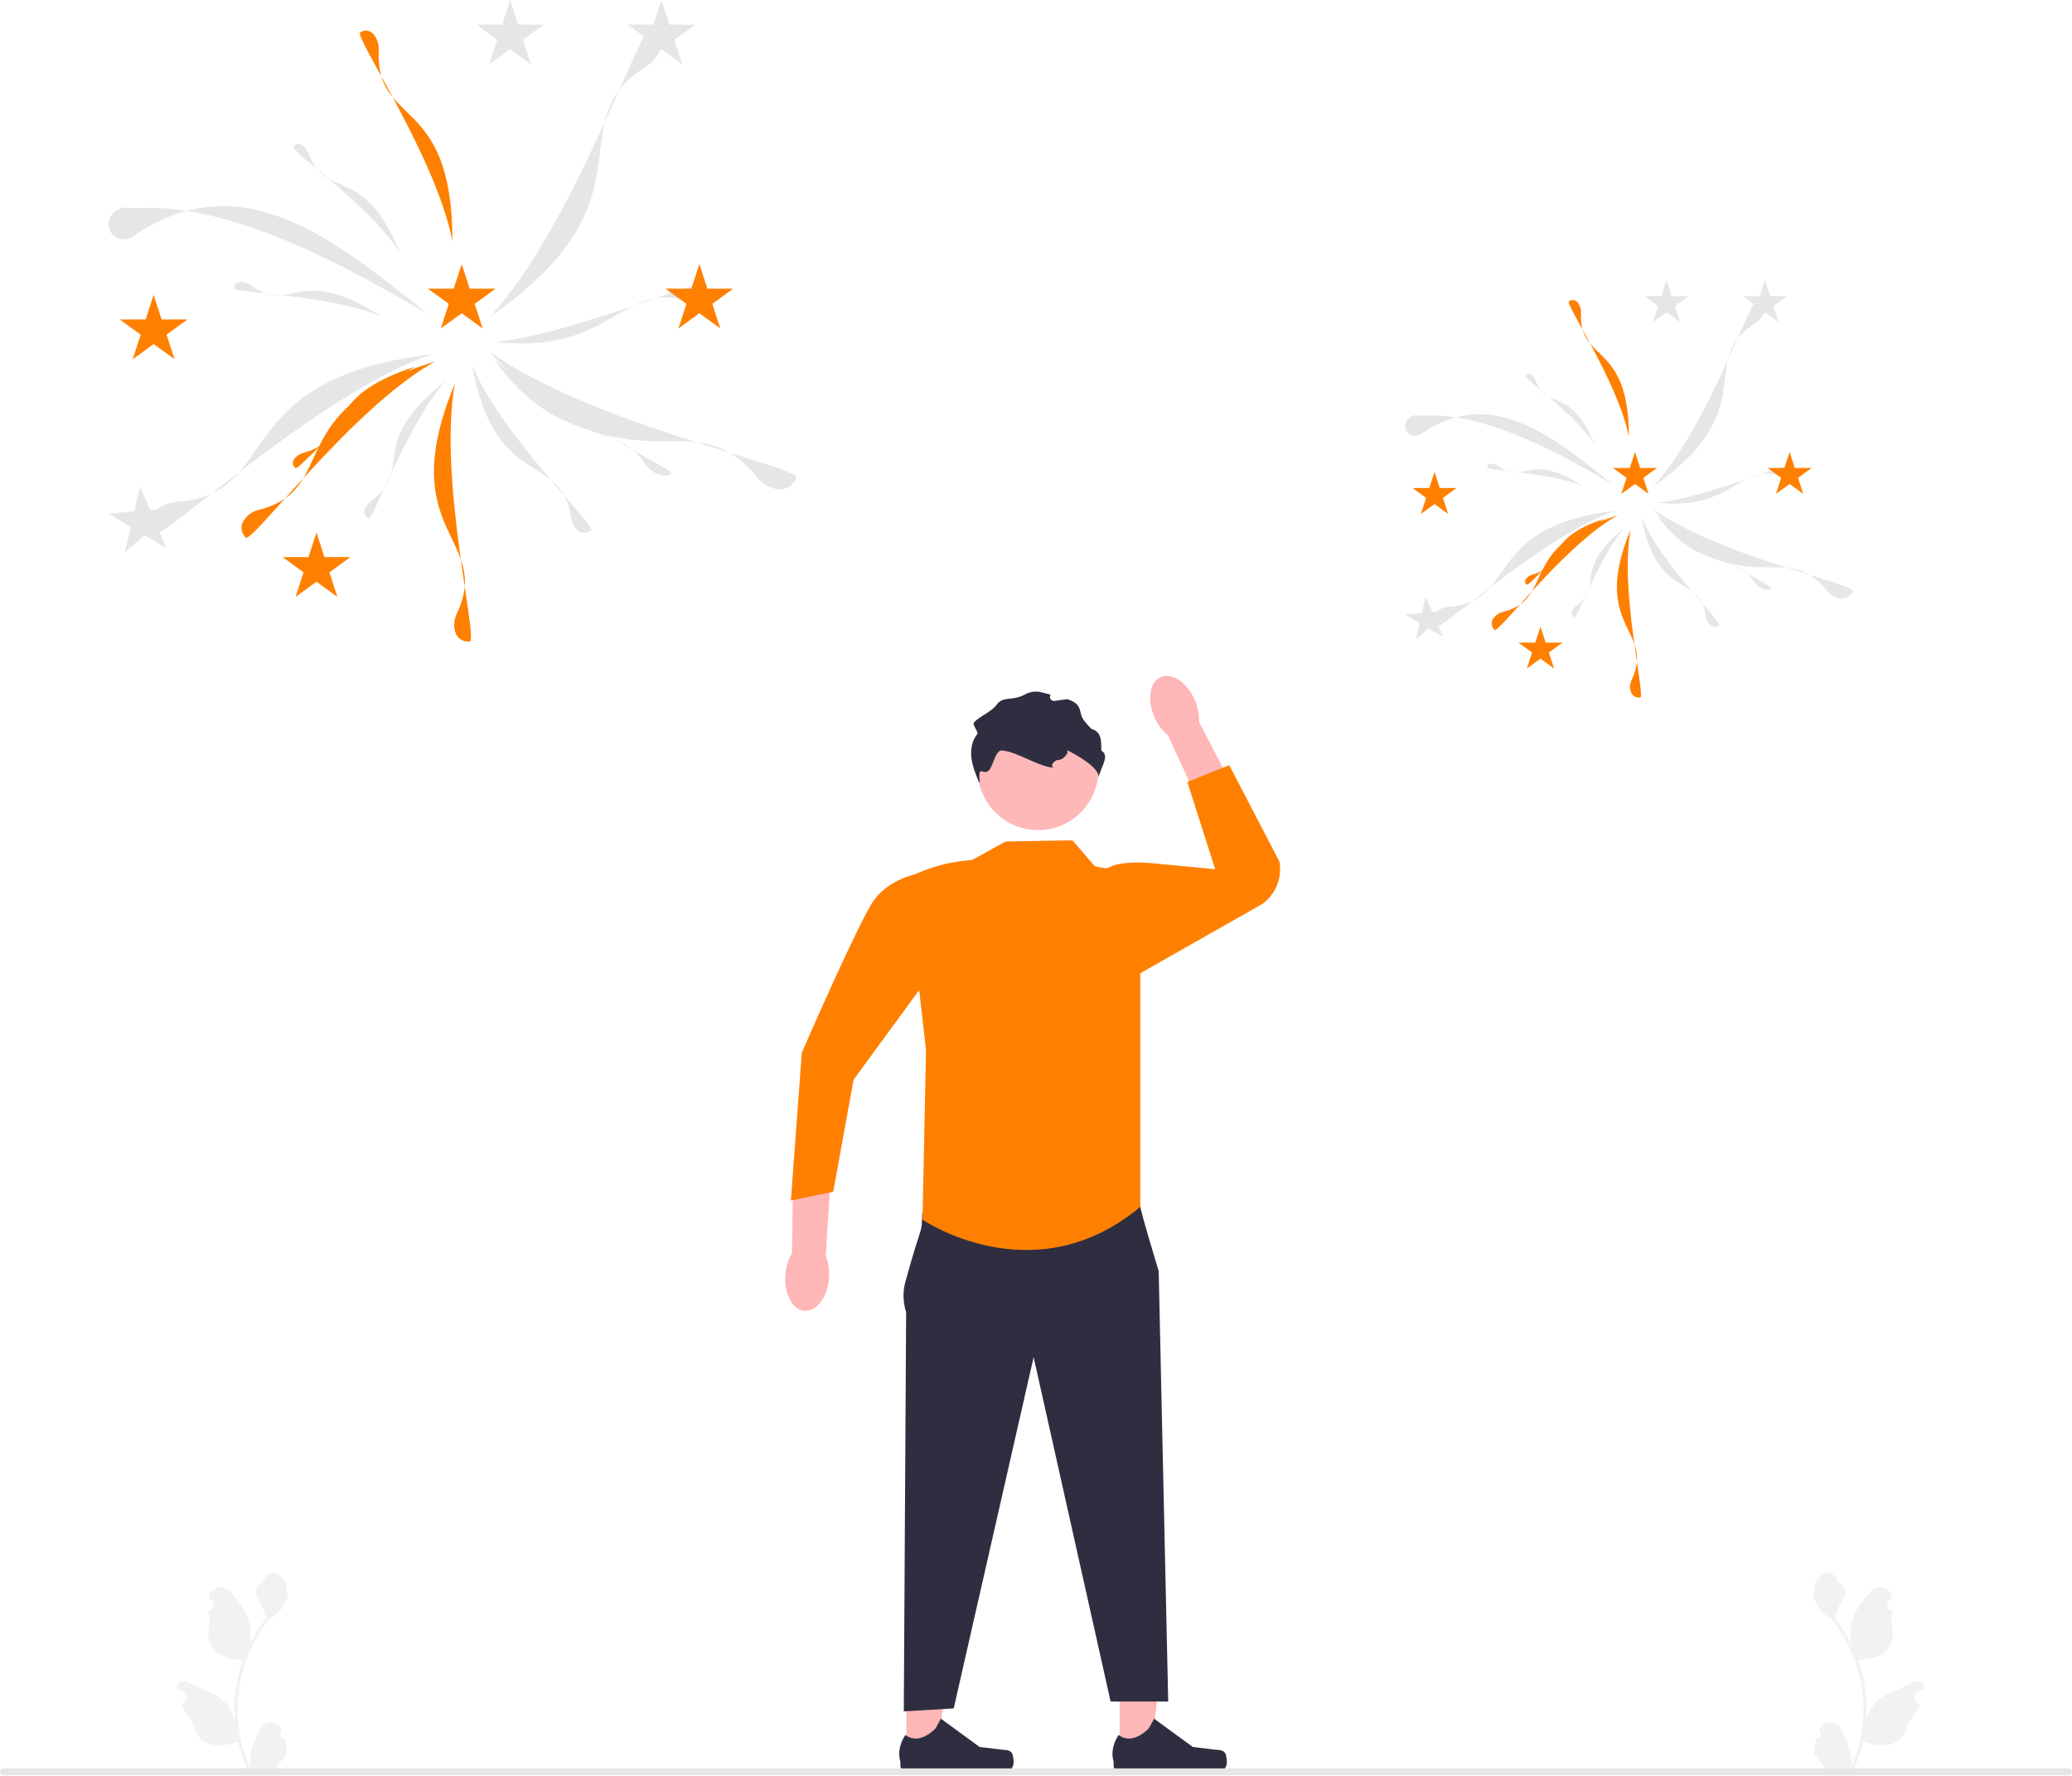
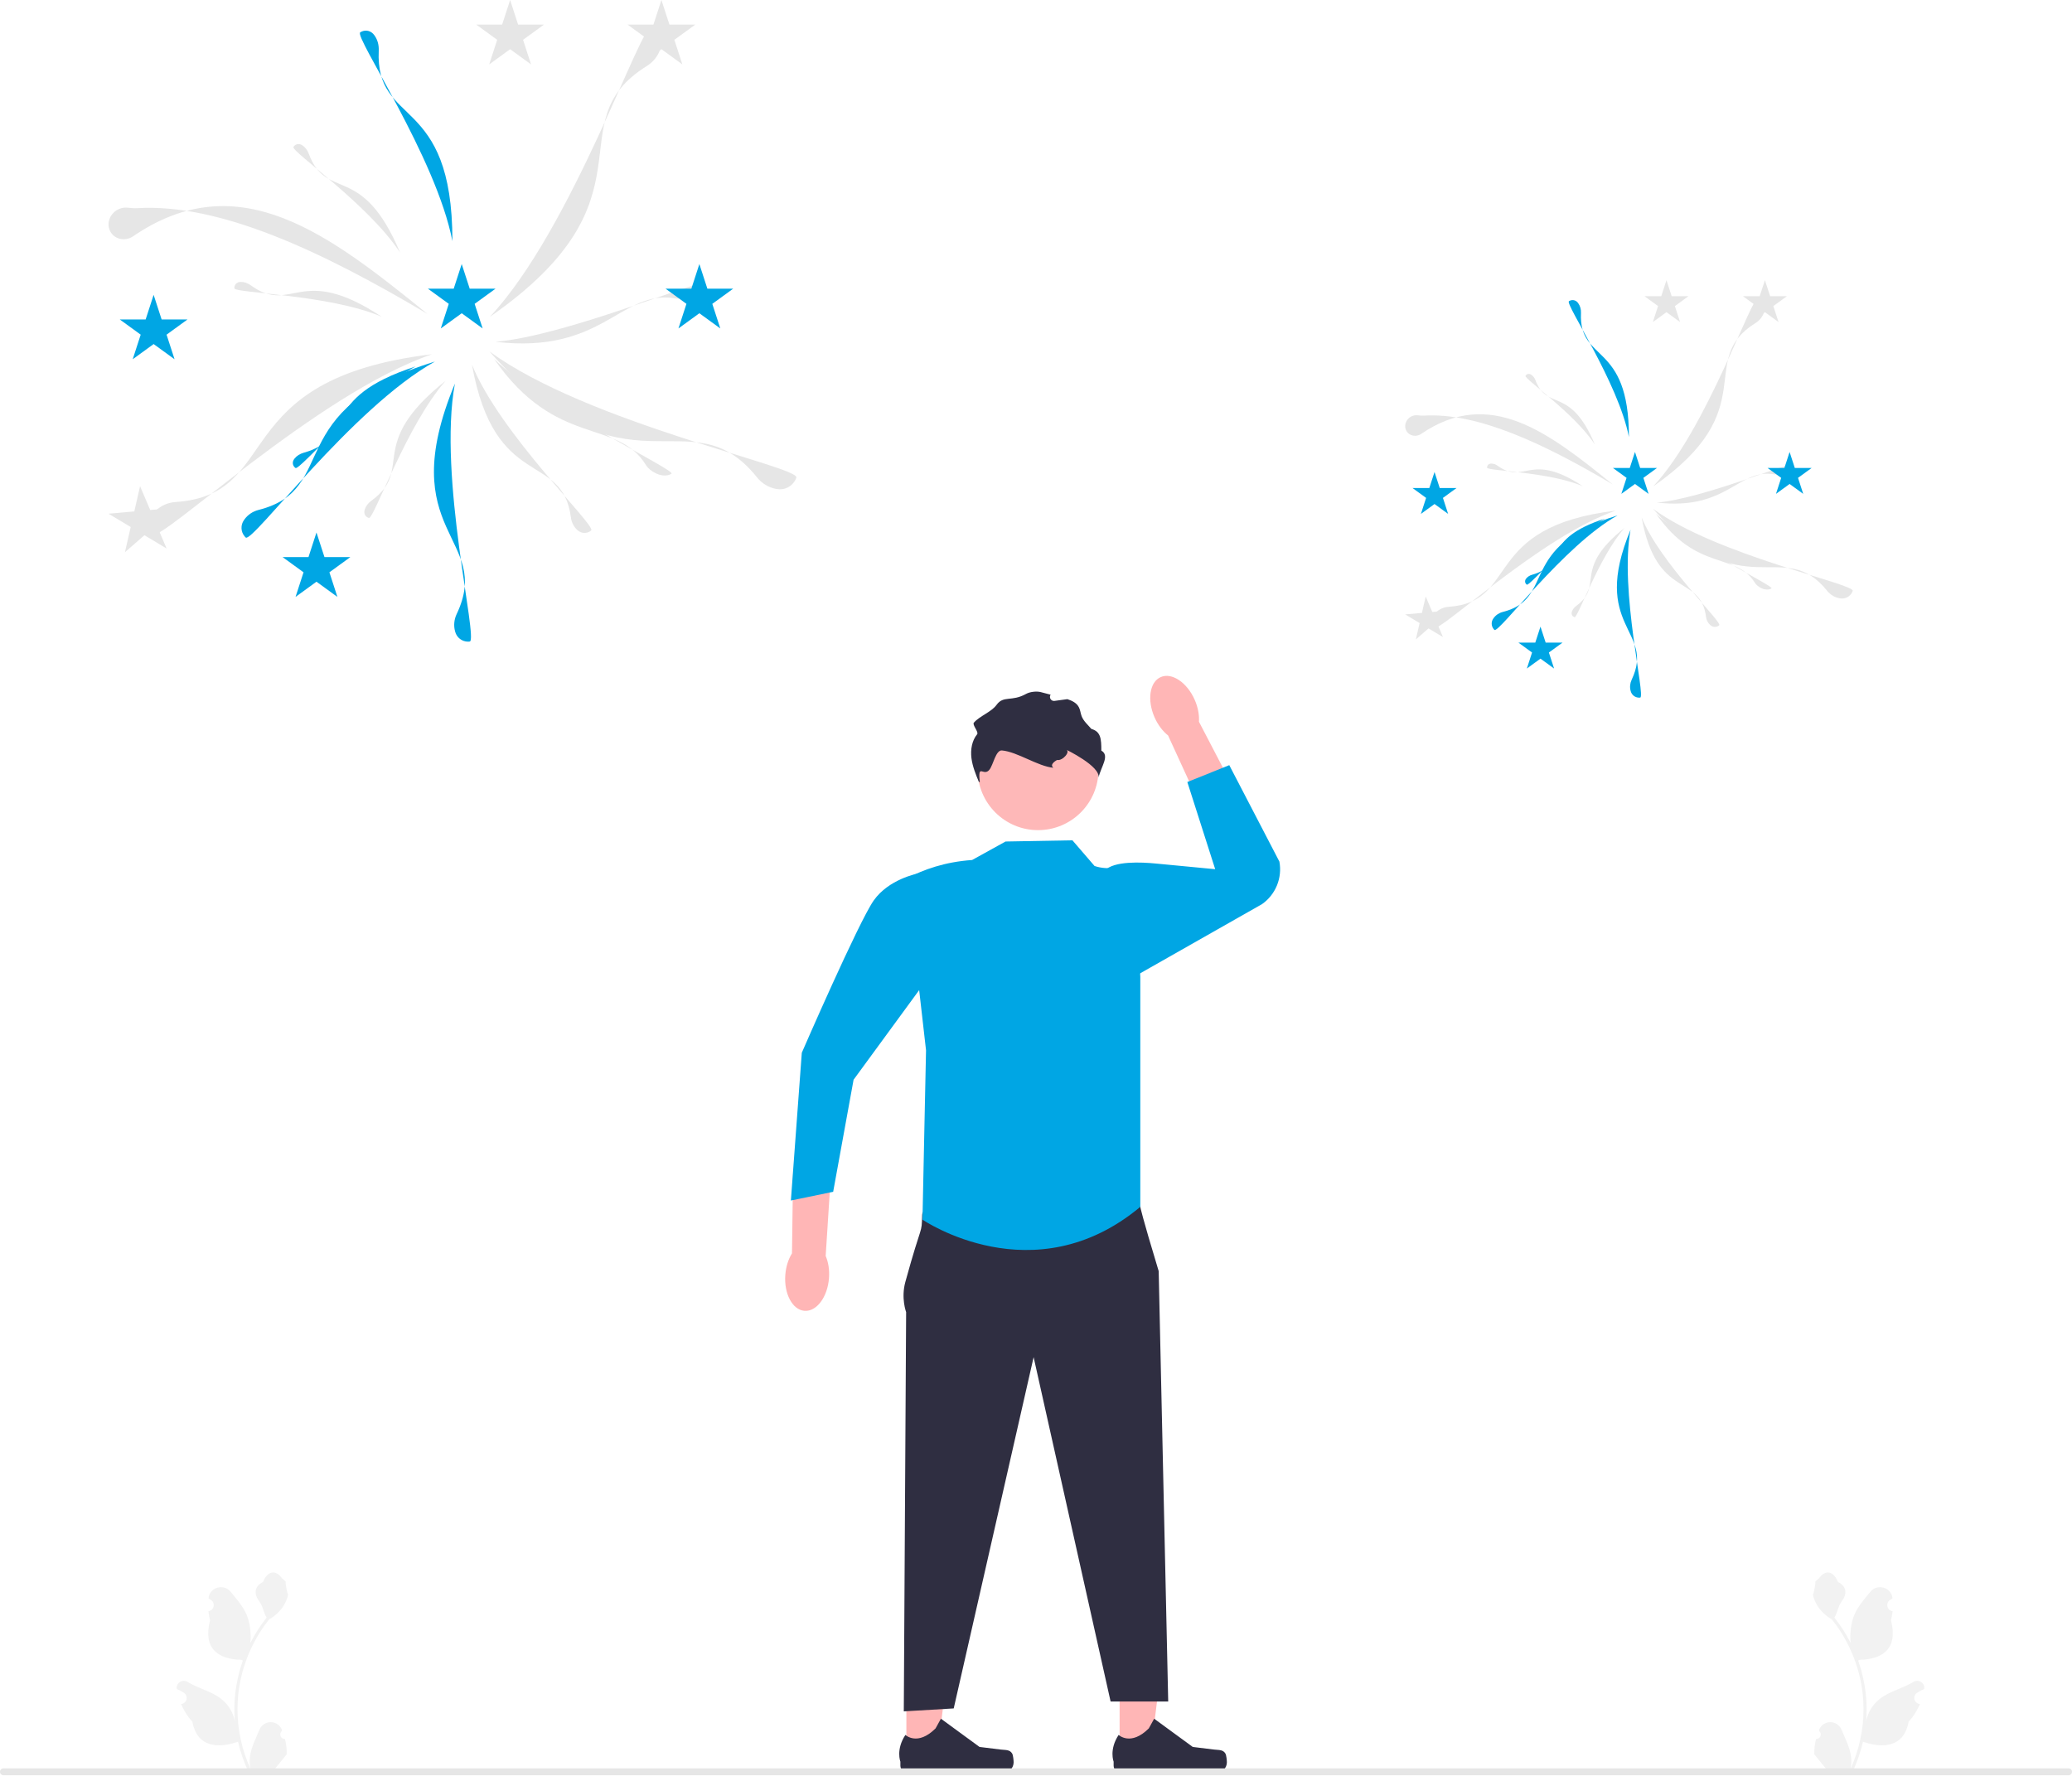
<svg xmlns="http://www.w3.org/2000/svg" width="611.492" height="523.953" viewBox="0 0 611.492 523.953">
  <path d="M84.105,513.252c-1.217,.076-1.89-1.436-.969-2.317l.092-.364-.036-.087c-1.231-2.935-5.402-2.914-6.622,.025-1.083,2.609-2.462,5.222-2.802,7.98-.152,1.218-.084,2.458,.186,3.653-2.538-5.544-3.873-11.597-3.873-17.685,0-1.53,.084-3.059,.255-4.585,.141-1.248,.335-2.488,.586-3.717,1.358-6.643,4.3-12.971,8.542-18.256,2.039-1.115,3.74-2.858,4.768-4.946,.369-.753,.658-1.564,.795-2.389-.232,.03-.875-3.504-.7-3.721-.323-.491-.902-.735-1.256-1.214-1.757-2.382-4.177-1.966-5.441,1.271-2.699,1.362-2.726,3.622-1.069,5.795,1.054,1.383,1.199,3.253,2.123,4.733-.095,.122-.194,.24-.289,.362-1.744,2.237-3.253,4.642-4.525,7.168,.359-2.808-.171-6.19-1.076-8.371-1.03-2.484-2.96-4.577-4.66-6.725-2.042-2.58-6.229-1.454-6.588,1.816l-.01,.095c.252,.142,.5,.294,.741,.454,1.378,.911,.902,3.048-.731,3.3l-.037,.006c.091,.909,.247,1.811,.476,2.698-2.181,8.433,2.527,11.505,9.25,11.643,.148,.076,.293,.152,.441,.225-.681,1.918-1.225,3.885-1.629,5.879-.361,1.762-.613,3.542-.753,5.331-.175,2.256-.16,4.524,.03,6.777l-.011-.08c-.483-2.481-1.83-4.798-3.786-6.404-2.913-2.393-7.03-3.275-10.173-5.198-1.513-.926-3.452,.271-3.188,2.025l.013,.084c.468,.19,.925,.411,1.366,.658,.252,.142,.5,.294,.741,.454,1.378,.911,.902,3.048-.731,3.3l-.037,.006-.076,.011c.803,1.906,1.921,3.676,3.322,5.201,1.364,7.362,7.22,8.061,13.485,5.917h.004c.685,2.983,1.686,5.898,2.972,8.675h10.616c.038-.118,.072-.24,.107-.358-.982,.061-1.971,.004-2.937-.175,.788-.966,1.575-1.941,2.363-2.907,.019-.019,.034-.038,.049-.057,.4-.495,.803-.985,1.202-1.48l0-.001c.025-1.518-.157-3.032-.518-4.501l-0-0-0-0,0,0Z" fill="#f2f2f2" />
  <path d="M535.947,513.252c1.217,.076,1.89-1.436,.969-2.317l-.092-.364,.036-.087c1.231-2.935,5.402-2.914,6.622,.025,1.083,2.609,2.462,5.222,2.802,7.98,.152,1.218,.084,2.458-.186,3.653,2.538-5.544,3.873-11.597,3.873-17.685,0-1.53-.084-3.059-.255-4.585-.141-1.248-.335-2.488-.586-3.717-1.358-6.643-4.3-12.971-8.542-18.256-2.039-1.115-3.74-2.858-4.768-4.946-.369-.753-.658-1.564-.795-2.389,.232,.03,.875-3.504,.7-3.721,.323-.491,.902-.735,1.256-1.214,1.757-2.382,4.177-1.966,5.441,1.271,2.699,1.362,2.726,3.622,1.069,5.795-1.054,1.383-1.199,3.253-2.123,4.733,.095,.122,.194,.24,.289,.362,1.744,2.237,3.253,4.642,4.525,7.168-.359-2.808,.171-6.19,1.076-8.371,1.03-2.484,2.96-4.577,4.66-6.725,2.042-2.58,6.229-1.454,6.588,1.816l.01,.095c-.253,.142-.5,.294-.741,.454-1.378,.911-.902,3.048,.731,3.3l.037,.006c-.091,.909-.247,1.811-.476,2.698,2.181,8.433-2.527,11.505-9.25,11.643-.148,.076-.293,.152-.441,.225,.681,1.918,1.225,3.885,1.629,5.879,.361,1.762,.613,3.542,.753,5.331,.175,2.256,.16,4.524-.03,6.777l.011-.08c.483-2.481,1.83-4.798,3.786-6.404,2.913-2.393,7.03-3.275,10.173-5.198,1.513-.926,3.452,.271,3.188,2.025l-.013,.084c-.468,.19-.925,.411-1.366,.658-.253,.142-.5,.294-.741,.454-1.378,.911-.902,3.048,.731,3.3l.037,.006,.076,.011c-.803,1.906-1.921,3.676-3.322,5.201-1.364,7.362-7.22,8.061-13.485,5.917h-.004c-.685,2.983-1.686,5.898-2.972,8.675h-10.616c-.038-.118-.072-.24-.107-.358,.982,.061,1.971,.004,2.937-.175-.788-.966-1.575-1.941-2.363-2.907-.019-.019-.034-.038-.05-.057-.4-.495-.803-.985-1.202-1.48l-0-.001c-.025-1.518,.157-3.032,.518-4.501l0-0v-0l0,0Z" fill="#f2f2f2" />
  <g>
    <polygon points="330.425 517.749 339.537 517.748 343.872 482.6 330.423 482.601 330.425 517.749" fill="#ffb6b6" />
    <path d="M361.645,517.542h0c.284,.478,.433,2.02,.433,2.576h0c0,1.708-1.385,3.093-3.093,3.093h-28.22c-1.165,0-2.11-.945-2.11-2.11v-1.175s-1.396-3.531,1.478-7.883c0,0,3.572,3.408,8.91-1.93l1.574-2.852,11.394,8.333,6.315,.777c1.382,.17,2.607-.026,3.317,1.171h-0Z" fill="#2f2e41" />
  </g>
  <g>
    <polygon points="267.493 517.749 276.605 517.748 280.94 482.6 267.491 482.601 267.493 517.749" fill="#ffb6b6" />
    <path d="M298.713,517.542h0c.284,.478,.433,2.02,.433,2.576h0c0,1.708-1.385,3.093-3.093,3.093h-28.22c-1.165,0-2.11-.945-2.11-2.11v-1.175s-1.396-3.531,1.478-7.883c0,0,3.572,3.408,8.91-1.93l1.574-2.852,11.394,8.333,6.315,.777c1.382,.17,2.607-.026,3.317,1.171h-0Z" fill="#2f2e41" />
  </g>
  <path id="b-86" d="M1.018,523.953H610.474c.562,0,1.018-.456,1.018-1.018s-.456-1.018-1.018-1.018H1.018c-.562,0-1.018,.456-1.018,1.018s.456,1.018,1.018,1.018Z" fill="#e6e6e6" />
  <path id="c-87" d="M333.149,351.75l3.377,4.442s.306,2.074,5.428,18.974l2.81,127.022h-17l-22.719-101.633-23.582,103.671-14.735,.869,.691-117.833s-1.552-4.1-.232-8.906c5.052-18.391,4.76-13.543,4.968-19.838,.263-7.982,60.994-6.768,60.994-6.768Z" fill="#2f2e41" />
  <circle id="d" cx="306.353" cy="227.172" r="17.837" fill="#feb8b8" />
-   <path id="e-88" d="M296.763,248.365l-9.87,5.455c-8.235,.596-14.14,2.787-19.388,5.429l5.787,50.738-1.053,49.978s32.819,22.483,64.289-3.774v-67.908l-1.477-27.006c-.172-3.149-2.957-5.592-6.083-5.178-1.785,.236-3.841,.191-5.941-.509l-6.532-7.581-19.73,.356v-0Z" fill="#ff8000" />
+   <path id="e-88" d="M296.763,248.365l-9.87,5.455c-8.235,.596-14.14,2.787-19.388,5.429l5.787,50.738-1.053,49.978s32.819,22.483,64.289-3.774v-67.908l-1.477-27.006c-.172-3.149-2.957-5.592-6.083-5.178-1.785,.236-3.841,.191-5.941-.509l-6.532-7.581-19.73,.356v-0Z" fill="#00A6E4" />
  <g>
    <path d="M352.567,206.509c.995,2.245,1.401,4.528,1.269,6.508l10.833,20.786-10.042,4.865-9.907-21.609c-1.556-1.231-2.975-3.065-3.971-5.31-2.274-5.128-1.472-10.459,1.792-11.906s7.752,1.537,10.026,6.666h0v0Z" fill="#ffb6b6" />
-     <path id="f-89" d="M323.026,255.59l2.988,1.367c2.742-2.947,11-2.483,15.007-2.101l17.609,1.679-8.223-25.725,12.379-4.982,14.792,28.467c.895,4.829-1.113,9.736-5.136,12.554l-37.74,21.432-4.387-29.357-7.29-3.334v-0Z" fill="#ff8000" />
+     <path id="f-89" d="M323.026,255.59l2.988,1.367c2.742-2.947,11-2.483,15.007-2.101l17.609,1.679-8.223-25.725,12.379-4.982,14.792,28.467c.895,4.829-1.113,9.736-5.136,12.554l-37.74,21.432-4.387-29.357-7.29-3.334v-0Z" fill="#00A6E4" />
  </g>
  <g>
    <path d="M231.763,376.255c.188-2.448,.913-4.651,1.968-6.332l.318-23.437,11.148,.477-1.522,23.723c.786,1.822,1.166,4.11,.978,6.558-.429,5.593-3.663,9.906-7.222,9.633s-6.097-5.029-5.667-10.622h0l0-0,0,0Z" fill="#ffb6b6" />
-     <path id="g-90" d="M275.766,265.66l-5.123-7.781s-8.355,1.595-12.794,7.894-21.22,44.934-21.22,44.934l-3.222,43.613,12.481-2.571,6.022-33.076,19.365-26.462,4.491-26.552-0,0Z" fill="#ff8000" />
+     <path id="g-90" d="M275.766,265.66l-5.123-7.781s-8.355,1.595-12.794,7.894-21.22,44.934-21.22,44.934l-3.222,43.613,12.481-2.571,6.022-33.076,19.365-26.462,4.491-26.552-0,0Z" fill="#00A6E4" />
  </g>
  <path d="M324.19,229.538c.67-3.4-9.669-8.349-9.65-8.343,1.605,.512-.919,3.453-2.568,3.106,0,0-2.422,1.232-1.102,2.292-4.55-.39-10.629-4.714-15.179-5.104-1.83-.16-2.539,4.253-3.689,5.683-1.74,2.19-3.485-2.165-2.841,3.637h-.26c-.95-2.29-1.9-4.62-2.21-7.08-.3-2.46,.12-5.11,1.69-7.03,.52-.65-1.523-2.79-.973-3.41,1.75-2.01,5.143-3.11,6.703-5.26,2.065-2.848,4.414-.838,8.714-3.233,1.125-.627,3.08-.852,4.326-.527l2.91,.76h0c-.567,.851,.135,1.973,1.148,1.835l3.792-.515c1.43,.46,2.79,1.14,3.43,2.45,.39,.78,.46,1.69,.76,2.51,.55,1.51,1.85,2.6,2.89,3.82,2.796,.814,2.946,2.904,2.946,6.409,2.606,1.462-.113,4.73-.836,8v0Z" fill="#2f2e41" />
  <g>
    <path d="M32.306,64.669h0c.812-2.28,3.076-3.625,5.381-3.367,.961,.108,1.921,.193,2.886,.137,24.07-1.416,53.882,12.366,85.619,31.24h0c-29.053-23.508-55.643-44.304-86.917-22.933-2.234,1.526-5.399,.987-6.698-1.386-.522-.953-.711-2.096-.399-3.274,.037-.139,.08-.278,.129-.416h-0v-0Z" fill="#e6e6e6" />
    <path d="M192.839,8.282h0c1.984,1.265,2.8,3.67,2.139,5.815l-.075,.242c-.663,2.153-2.106,3.961-4.018,5.152-27.369,17.038,4.319,38.844-46.334,74.04v-0c24.528-26.247,44.704-87.029,47.768-85.539,.177,.086,.35,.183,.52,.291h0Z" fill="#e6e6e6" />
    <path d="M234.79,141.519h0c-1.02,2.12-3.312,3.216-5.52,2.814l-.249-.045c-2.216-.403-4.183-1.621-5.592-3.378-20.167-25.153-38.056,8.899-79.016-37.218h0c28.973,21.239,91.72,34.057,90.605,37.277-.064,.185-.14,.369-.227,.551v0h0Z" fill="#e6e6e6" />
    <path d="M197.929,139.947h0c-1.05,.583-2.744,.501-4.112-.131l-.154-.071c-1.373-.634-2.435-1.524-3.036-2.497-8.596-13.927-26.443-4.889-44.803-31.289h0c15.051,14.354,53.665,32.849,52.353,33.828-.076,.056-.158,.11-.248,.16h0Z" fill="#e6e6e6" />
    <path d="M206.212,84.398h0c-.26,1.173-1.444,2.387-2.824,2.992l-.156,.068c-1.385,.608-2.755,.813-3.882,.618-16.125-2.796-21.189,16.558-53.125,12.806h0c20.724-1.754,60.168-18.407,60.032-16.775-.008,.094-.023,.191-.045,.292h0Z" fill="#e6e6e6" />
    <path d="M44.832,157.144h0c-1.158-2.048-.749-4.556,.842-6.138l.179-.179c1.596-1.589,3.72-2.508,5.967-2.661,32.165-2.191,14.428-36.322,75.676-43.611v0c-33.981,11.655-80.336,55.845-82.342,53.09-.116-.159-.223-.326-.322-.501v0Z" fill="#e6e6e6" />
    <path d="M174.185,156.776h0c-1.19,.794-2.717,.636-3.733-.289l-.115-.104c-1.02-.928-1.656-2.207-1.836-3.592-2.568-19.821-22.453-7.555-29.222-45.181h0c8.343,20.587,36.777,47.602,35.195,48.948-.091,.078-.188,.15-.289,.218h0Z" fill="#e6e6e6" />
-     <path d="M138.161,189.377h0c-1.822,.015-3.357-1.21-3.816-2.891l-.052-.19c-.462-1.687-.271-3.481,.483-5.069,10.796-22.736-18.978-23.543-.521-68.014h0c-5.11,27.547,6.989,75.808,4.367,76.134-.151,.019-.305,.029-.461,.03h0Z" fill="#ff8000" />
-     <path d="M72.195,158.306h0c-1.174-1.394-1.209-3.357-.208-4.784l.113-.161c1.004-1.432,2.507-2.43,4.212-2.862,24.396-6.19,6.023-29.634,52.045-43.789v0c-24.474,13.638-53.921,53.742-55.845,51.931-.111-.104-.217-.216-.317-.335h0Z" fill="#ff8000" />
-     <path d="M86.998,137.952h0c-.743-.694-.763-1.738-.126-2.539l.072-.09c.638-.804,1.592-1.397,2.673-1.698,15.47-4.304,3.852-16.029,33.037-25.467h0c-15.527,8.273-34.237,30.845-35.455,29.96-.07-.051-.137-.106-.201-.165h0Z" fill="#ff8000" />
+     <path d="M138.161,189.377h0c-1.822,.015-3.357-1.21-3.816-2.891l-.052-.19c-.462-1.687-.271-3.481,.483-5.069,10.796-22.736-18.978-23.543-.521-68.014h0c-5.11,27.547,6.989,75.808,4.367,76.134-.151,.019-.305,.029-.461,.03h0Z" fill="#00A6E4" />
+     <path d="M72.195,158.306h0c-1.174-1.394-1.209-3.357-.208-4.784l.113-.161c1.004-1.432,2.507-2.43,4.212-2.862,24.396-6.19,6.023-29.634,52.045-43.789v0c-24.474,13.638-53.921,53.742-55.845,51.931-.111-.104-.217-.216-.317-.335h0Z" fill="#00A6E4" />
+     <path d="M86.998,137.952h0c-.743-.694-.763-1.738-.126-2.539l.072-.09c.638-.804,1.592-1.397,2.673-1.698,15.47-4.304,3.852-16.029,33.037-25.467h0c-15.527,8.273-34.237,30.845-35.455,29.96-.07-.051-.137-.106-.201-.165h0Z" fill="#00A6E4" />
    <path d="M108.632,152.785h0c-.939-.389-1.325-1.359-1.01-2.332l.035-.11c.315-.977,.999-1.868,1.906-2.529,12.971-9.465-2.027-16.36,21.98-35.453h0c-11.63,13.202-21.213,40.909-22.664,40.508-.084-.023-.166-.051-.246-.084h0Z" fill="#e6e6e6" />
-     <polygon points="45.34 87.024 47.699 94.285 55.334 94.285 49.157 98.772 51.517 106.033 45.34 101.546 39.164 106.033 41.523 98.772 35.346 94.285 42.981 94.285 45.34 87.024" fill="#ff8000" />
+     <polygon points="45.34 87.024 47.699 94.285 55.334 94.285 49.157 98.772 51.517 106.033 45.34 101.546 39.164 106.033 41.523 98.772 35.346 94.285 42.981 94.285 45.34 87.024" fill="#00A6E4" />
    <polygon points="150.548 0 152.907 7.261 160.542 7.261 154.365 11.748 156.725 19.009 150.548 14.522 144.372 19.009 146.731 11.748 140.554 7.261 148.189 7.261 150.548 0" fill="#e6e6e6" />
-     <polygon points="206.399 77.932 208.758 85.193 216.393 85.193 210.217 89.68 212.576 96.941 206.399 92.454 200.223 96.941 202.582 89.68 196.406 85.193 204.04 85.193 206.399 77.932" fill="#ff8000" />
-     <polygon points="93.398 157.162 95.757 164.423 103.392 164.423 97.215 168.911 99.575 176.172 93.398 171.684 87.222 176.172 89.581 168.911 83.404 164.423 91.039 164.423 93.398 157.162" fill="#ff8000" />
-     <polygon points="136.261 77.932 138.62 85.193 146.254 85.193 140.078 89.68 142.437 96.941 136.261 92.454 130.084 96.941 132.443 89.68 126.267 85.193 133.901 85.193 136.261 77.932" fill="#ff8000" />
+     <polygon points="206.399 77.932 208.758 85.193 216.393 85.193 210.217 89.68 212.576 96.941 206.399 92.454 200.223 96.941 202.582 89.68 196.406 85.193 204.04 85.193 206.399 77.932" fill="#00A6E4" />
+     <polygon points="93.398 157.162 95.757 164.423 103.392 164.423 97.215 168.911 99.575 176.172 93.398 171.684 87.222 176.172 89.581 168.911 83.404 164.423 91.039 164.423 93.398 157.162" fill="#00A6E4" />
+     <polygon points="136.261 77.932 138.62 85.193 146.254 85.193 140.078 89.68 142.437 96.941 136.261 92.454 130.084 96.941 132.443 89.68 126.267 85.193 133.901 85.193 136.261 77.932" fill="#00A6E4" />
    <polygon points="195.204 0 197.563 7.261 205.197 7.261 199.021 11.748 201.38 19.009 195.204 14.522 189.027 19.009 191.386 11.748 185.21 7.261 192.844 7.261 195.204 0" fill="#e6e6e6" />
    <polygon points="41.339 143.502 44.331 150.526 51.935 149.851 46.18 154.867 49.171 161.891 42.622 157.967 36.867 162.983 38.575 155.542 32.026 151.618 39.631 150.943 41.339 143.502" fill="#e6e6e6" />
-     <path d="M106.65,9.354h0c1.377-.678,2.925-.221,3.801,1.008l.099,.139c.88,1.232,1.298,2.792,1.225,4.386-1.05,22.825,21.779,12.622,21.741,56.295h-0c-4.771-24.743-29.091-60.405-27.206-61.634,.109-.071,.222-.135,.34-.193h0Z" fill="#ff8000" />
+     <path d="M106.65,9.354h0c1.377-.678,2.925-.221,3.801,1.008l.099,.139c.88,1.232,1.298,2.792,1.225,4.386-1.05,22.825,21.779,12.622,21.741,56.295h-0c-4.771-24.743-29.091-60.405-27.206-61.634,.109-.071,.222-.135,.34-.193h0Z" fill="#00A6E4" />
    <path d="M86.741,43.185h0c.61-.762,1.612-.867,2.43-.329l.092,.061c.821,.54,1.464,1.396,1.835,2.397,5.309,14.329,15.697,2.334,26.98,29.258h0c-9.128-14.056-32.239-29.954-31.481-31.183,.044-.071,.092-.139,.144-.204h0Z" fill="#e6e6e6" />
    <path d="M69.168,84.835h0c.084-.973,.858-1.617,1.837-1.625l.11-.001c.983-.008,1.993,.347,2.858,.972,12.379,8.959,14.344-6.787,38.693,9.319h0c-15.402-6.609-43.451-6.973-43.504-8.416-.003-.083-.001-.166,.006-.25h0Z" fill="#e6e6e6" />
  </g>
  <g>
    <path d="M414.878,124.763h0c.528-1.483,2.001-2.359,3.501-2.191,.625,.07,1.25,.126,1.878,.089,15.661-.921,35.058,8.046,55.707,20.326h0c-18.903-15.295-36.204-28.826-56.552-14.921-1.453,.993-3.513,.642-4.358-.902-.34-.62-.462-1.364-.26-2.13,.024-.09,.052-.181,.084-.271h0Z" fill="#e6e6e6" />
    <path d="M519.327,88.076h0c1.291,.823,1.822,2.388,1.392,3.783l-.049,.157c-.431,1.401-1.37,2.577-2.615,3.352-17.807,11.086,2.81,25.273-30.147,48.173h0c15.959-17.077,29.086-56.624,31.08-55.655,.115,.056,.228,.119,.338,.189h0Z" fill="#e6e6e6" />
    <path d="M546.622,174.764h0c-.664,1.379-2.155,2.093-3.591,1.831l-.162-.029c-1.442-.262-2.722-1.055-3.639-2.198-13.121-16.365-24.761,5.79-51.411-24.215h0c18.851,13.819,59.677,22.159,58.951,24.254-.042,.121-.091,.24-.148,.358h0Z" fill="#e6e6e6" />
    <path d="M522.639,173.742h0c-.683,.379-1.786,.326-2.675-.085l-.1-.046c-.893-.413-1.585-.992-1.975-1.625-5.593-9.061-17.205-3.181-29.151-20.358h0c9.793,9.339,34.916,21.373,34.063,22.01-.049,.037-.103,.071-.161,.104h0Z" fill="#e6e6e6" />
    <path d="M528.028,137.6h0c-.169,.763-.939,1.553-1.837,1.947l-.101,.044c-.901,.395-1.793,.529-2.526,.402-10.492-1.819-13.786,10.773-34.565,8.332h0c13.484-1.141,39.147-11.976,39.059-10.915-.005,.061-.015,.124-.029,.19h0Z" fill="#e6e6e6" />
    <path d="M423.028,184.931h0c-.753-1.333-.487-2.964,.548-3.994l.117-.116c1.038-1.034,2.42-1.632,3.882-1.732,20.928-1.425,9.387-23.633,49.238-28.375h0c-22.109,7.583-52.27,36.335-53.575,34.542-.075-.103-.145-.212-.21-.326h0Z" fill="#e6e6e6" />
    <path d="M507.19,184.691h0c-.774,.516-1.768,.413-2.429-.188l-.075-.068c-.664-.604-1.078-1.436-1.194-2.337-1.671-12.896-14.609-4.916-19.013-29.396h0c5.428,13.395,23.928,30.972,22.899,31.847-.059,.05-.122,.098-.188,.142h0Z" fill="#e6e6e6" />
-     <path d="M483.751,205.903h0c-1.186,.01-2.184-.787-2.483-1.881l-.034-.123c-.301-1.098-.177-2.265,.314-3.298,7.025-14.793-12.348-15.318-.339-44.253h0c-3.325,17.923,4.547,49.323,2.841,49.536-.098,.012-.198,.019-.3,.02h0Z" fill="#ff8000" />
-     <path d="M440.832,185.687h0c-.764-.907-.787-2.184-.135-3.112l.073-.105c.654-.932,1.631-1.581,2.74-1.862,15.873-4.027,3.919-19.281,33.863-28.491h0c-15.924,8.873-35.083,34.967-36.335,33.788-.072-.068-.141-.141-.206-.218h0Z" fill="#ff8000" />
-     <path d="M450.463,172.444h0c-.483-.451-.496-1.131-.082-1.652l.047-.059c.415-.523,1.036-.909,1.739-1.105,10.065-2.8,2.506-10.429,21.495-16.57h0c-10.103,5.383-22.276,20.069-23.068,19.493-.046-.033-.089-.069-.131-.108h0Z" fill="#ff8000" />
+     <path d="M483.751,205.903h0c-1.186,.01-2.184-.787-2.483-1.881l-.034-.123c-.301-1.098-.177-2.265,.314-3.298,7.025-14.793-12.348-15.318-.339-44.253h0c-3.325,17.923,4.547,49.323,2.841,49.536-.098,.012-.198,.019-.3,.02h0Z" fill="#00A6E4" />
+     <path d="M440.832,185.687h0c-.764-.907-.787-2.184-.135-3.112l.073-.105c.654-.932,1.631-1.581,2.74-1.862,15.873-4.027,3.919-19.281,33.863-28.491h0c-15.924,8.873-35.083,34.967-36.335,33.788-.072-.068-.141-.141-.206-.218h0Z" fill="#00A6E4" />
+     <path d="M450.463,172.444h0c-.483-.451-.496-1.131-.082-1.652l.047-.059c.415-.523,1.036-.909,1.739-1.105,10.065-2.8,2.506-10.429,21.495-16.57h0c-10.103,5.383-22.276,20.069-23.068,19.493-.046-.033-.089-.069-.131-.108h0Z" fill="#00A6E4" />
    <path d="M464.539,182.095h0c-.611-.253-.862-.884-.657-1.518l.023-.071c.205-.636,.65-1.215,1.24-1.645,8.439-6.159-1.319-10.645,14.301-23.067h0c-7.567,8.59-13.802,26.617-14.746,26.356-.054-.015-.108-.033-.16-.055h0Z" fill="#e6e6e6" />
-     <polygon points="423.359 139.308 424.894 144.032 429.861 144.032 425.842 146.952 427.377 151.676 423.359 148.756 419.34 151.676 420.875 146.952 416.856 144.032 421.824 144.032 423.359 139.308" fill="#ff8000" />
+     <polygon points="423.359 139.308 424.894 144.032 429.861 144.032 425.842 146.952 427.377 151.676 423.359 148.756 419.34 151.676 420.875 146.952 416.856 144.032 421.824 144.032 423.359 139.308" fill="#00A6E4" />
    <polygon points="491.811 82.687 493.346 87.411 498.313 87.411 494.295 90.331 495.829 95.055 491.811 92.135 487.792 95.055 489.327 90.331 485.309 87.411 490.276 87.411 491.811 82.687" fill="#e6e6e6" />
-     <polygon points="528.15 133.392 529.685 138.116 534.652 138.116 530.633 141.036 532.168 145.76 528.15 142.841 524.131 145.76 525.666 141.036 521.647 138.116 526.615 138.116 528.15 133.392" fill="#ff8000" />
-     <polygon points="454.627 184.943 456.162 189.667 461.129 189.667 457.111 192.587 458.646 197.311 454.627 194.391 450.608 197.311 452.143 192.587 448.125 189.667 453.092 189.667 454.627 184.943" fill="#ff8000" />
-     <polygon points="482.515 133.392 484.05 138.116 489.017 138.116 484.999 141.036 486.534 145.76 482.515 142.841 478.496 145.76 480.031 141.036 476.013 138.116 480.98 138.116 482.515 133.392" fill="#ff8000" />
+     <polygon points="528.15 133.392 529.685 138.116 534.652 138.116 530.633 141.036 532.168 145.76 528.15 142.841 524.131 145.76 525.666 141.036 521.647 138.116 526.615 138.116 528.15 133.392" fill="#00A6E4" />
+     <polygon points="454.627 184.943 456.162 189.667 461.129 189.667 457.111 192.587 458.646 197.311 454.627 194.391 450.608 197.311 452.143 192.587 448.125 189.667 453.092 189.667 454.627 184.943" fill="#00A6E4" />
+     <polygon points="482.515 133.392 484.05 138.116 489.017 138.116 484.999 141.036 486.534 145.76 482.515 142.841 478.496 145.76 480.031 141.036 476.013 138.116 480.98 138.116 482.515 133.392" fill="#00A6E4" />
    <polygon points="520.865 82.687 522.4 87.411 527.368 87.411 523.349 90.331 524.884 95.055 520.865 92.135 516.847 95.055 518.382 90.331 514.363 87.411 519.33 87.411 520.865 82.687" fill="#e6e6e6" />
    <polygon points="420.755 176.055 422.702 180.625 427.65 180.185 423.905 183.449 425.851 188.019 421.59 185.466 417.845 188.73 418.957 183.888 414.696 181.335 419.644 180.896 420.755 176.055" fill="#e6e6e6" />
-     <path d="M463.249,88.773h0c.896-.441,1.903-.144,2.473,.656l.064,.09c.573,.802,.845,1.816,.797,2.854-.683,14.851,14.17,8.212,14.146,36.628h0c-3.104-16.099-18.928-39.302-17.701-40.102,.071-.046,.144-.088,.221-.126h0Z" fill="#ff8000" />
+     <path d="M463.249,88.773h0c.896-.441,1.903-.144,2.473,.656l.064,.09c.573,.802,.845,1.816,.797,2.854-.683,14.851,14.17,8.212,14.146,36.628h0c-3.104-16.099-18.928-39.302-17.701-40.102,.071-.046,.144-.088,.221-.126h0Z" fill="#00A6E4" />
    <path d="M450.295,110.785h0c.397-.496,1.049-.564,1.581-.214l.06,.039c.534,.351,.952,.908,1.194,1.56,3.454,9.323,10.213,1.518,17.554,19.037h0c-5.939-9.146-20.976-19.489-20.483-20.289,.028-.046,.06-.09,.094-.133h0Z" fill="#e6e6e6" />
    <path d="M438.862,137.884h0c.054-.633,.558-1.052,1.195-1.057l.072-.001c.639-.005,1.296,.225,1.859,.633,8.055,5.829,9.333-4.416,25.175,6.063h0c-10.021-4.3-28.271-4.537-28.305-5.476-.002-.054-.001-.108,.004-.162h0Z" fill="#e6e6e6" />
  </g>
</svg>
